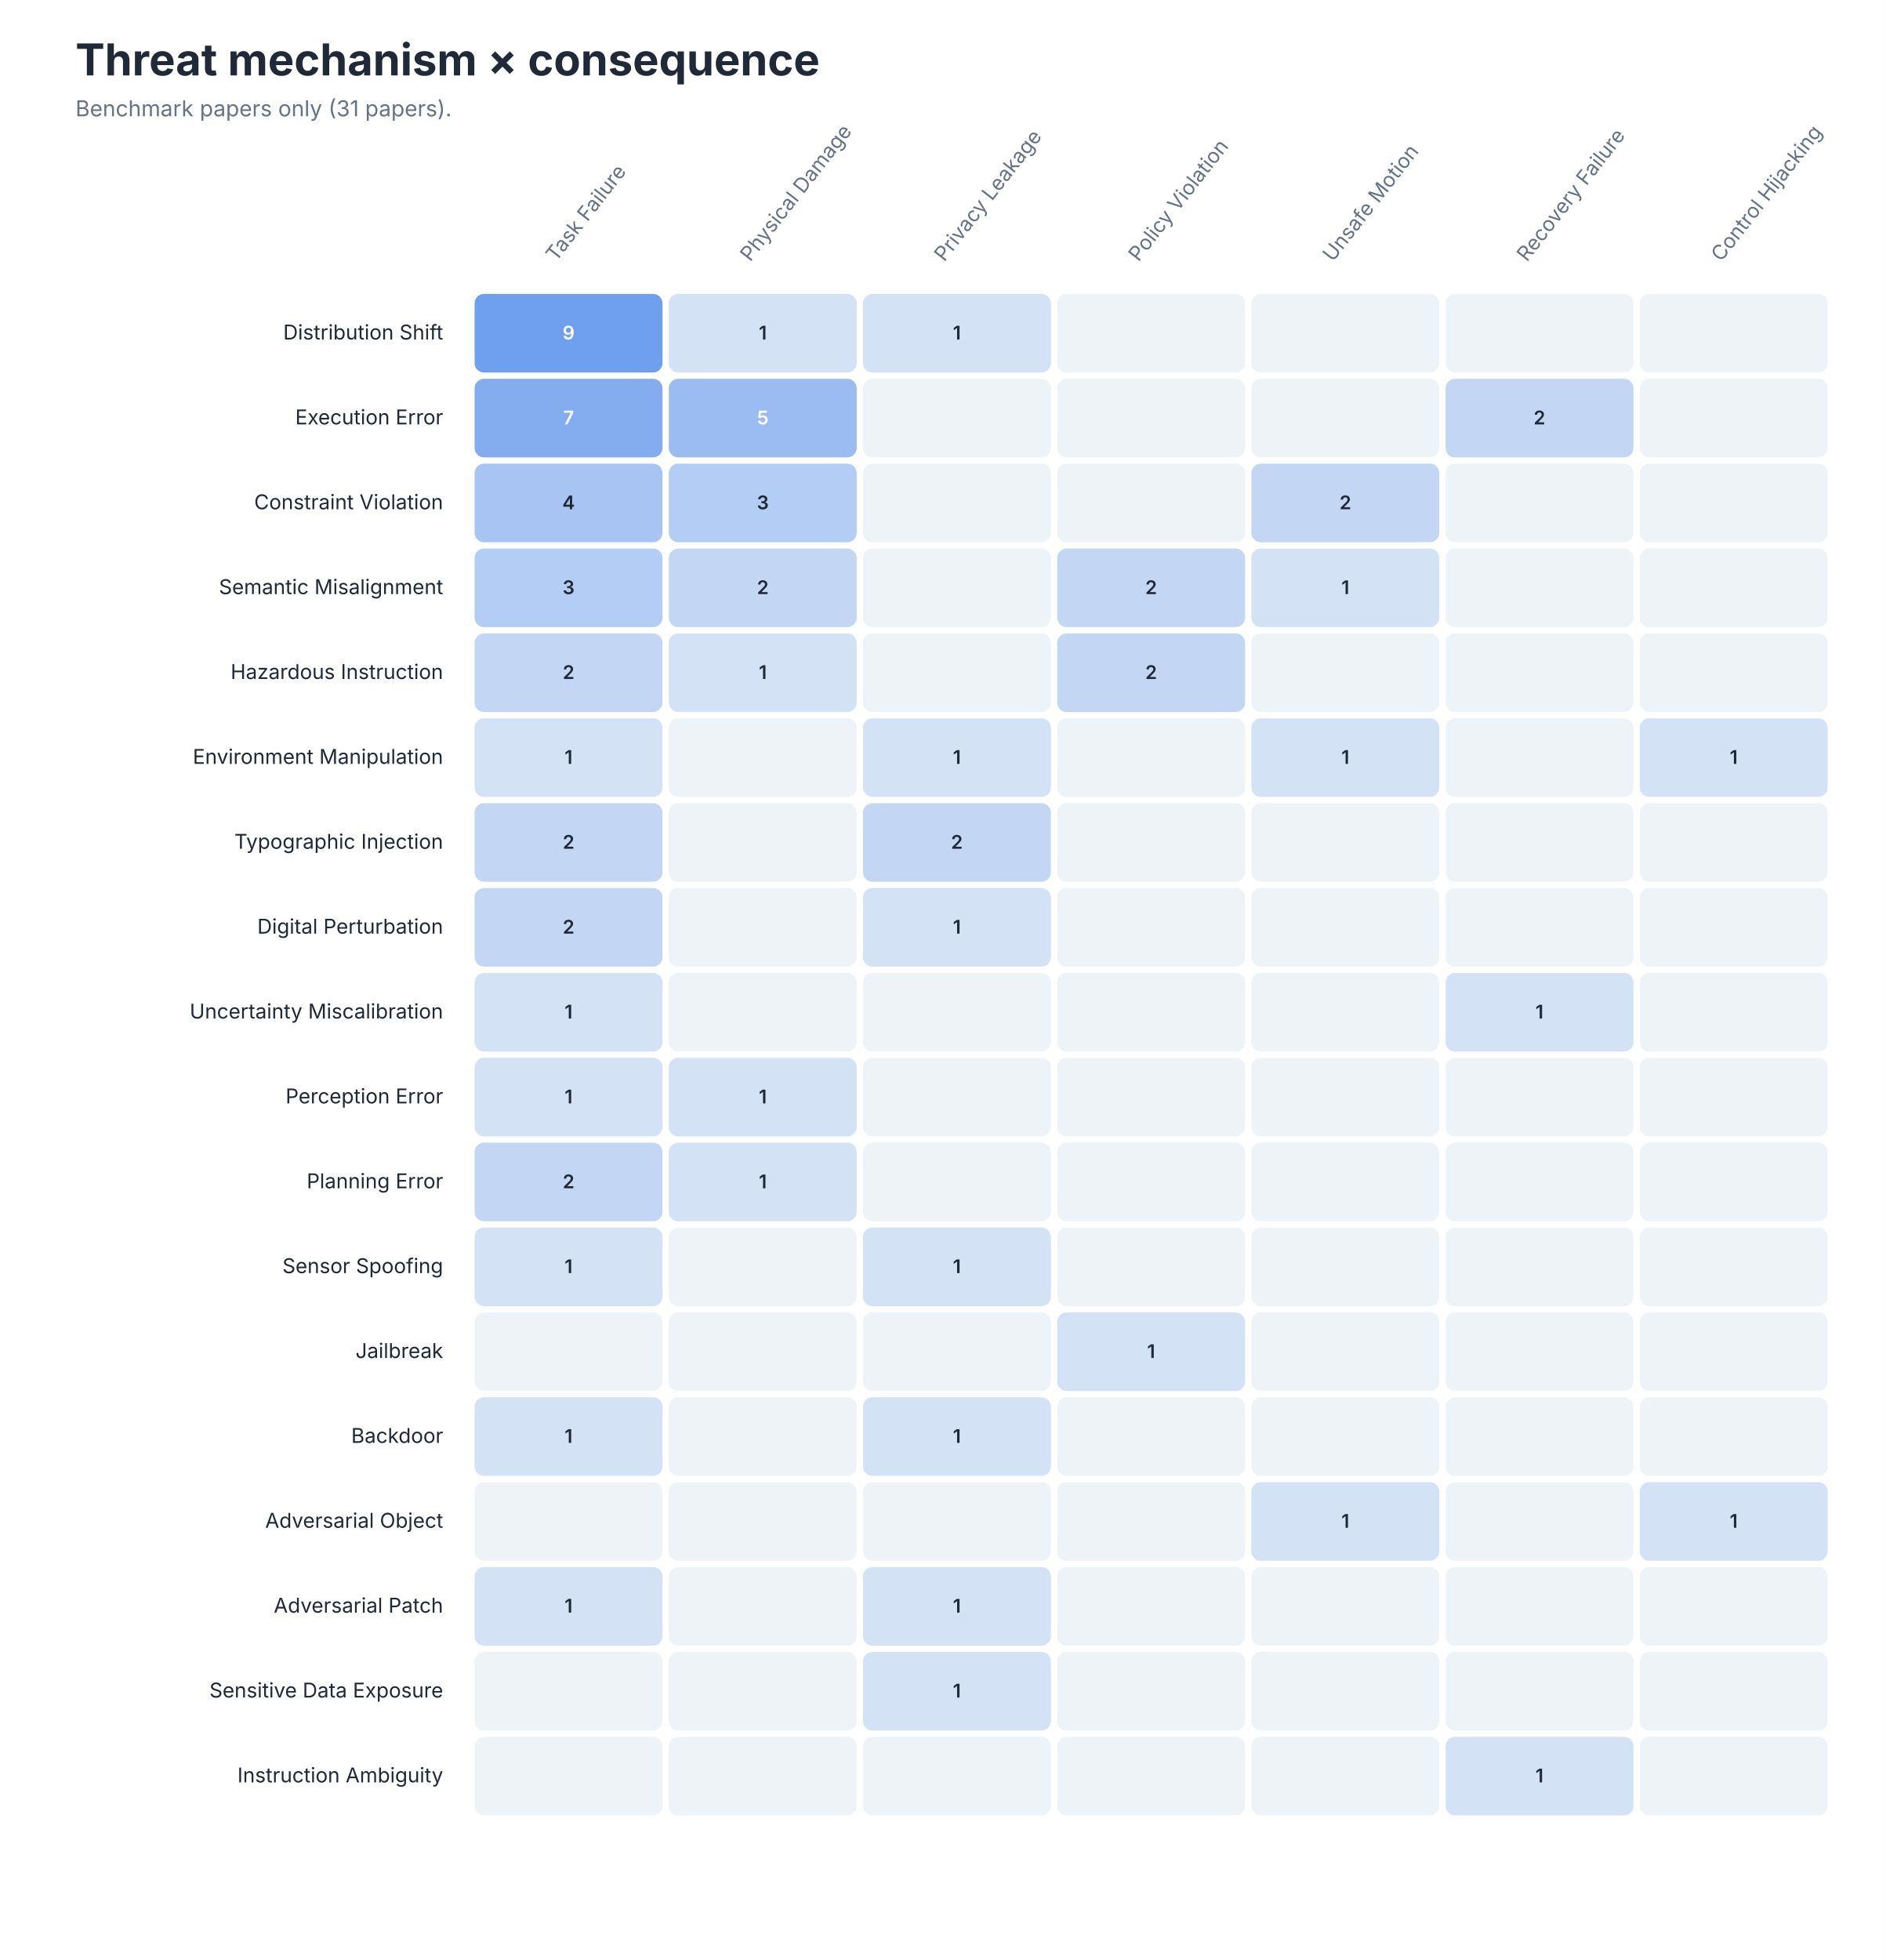
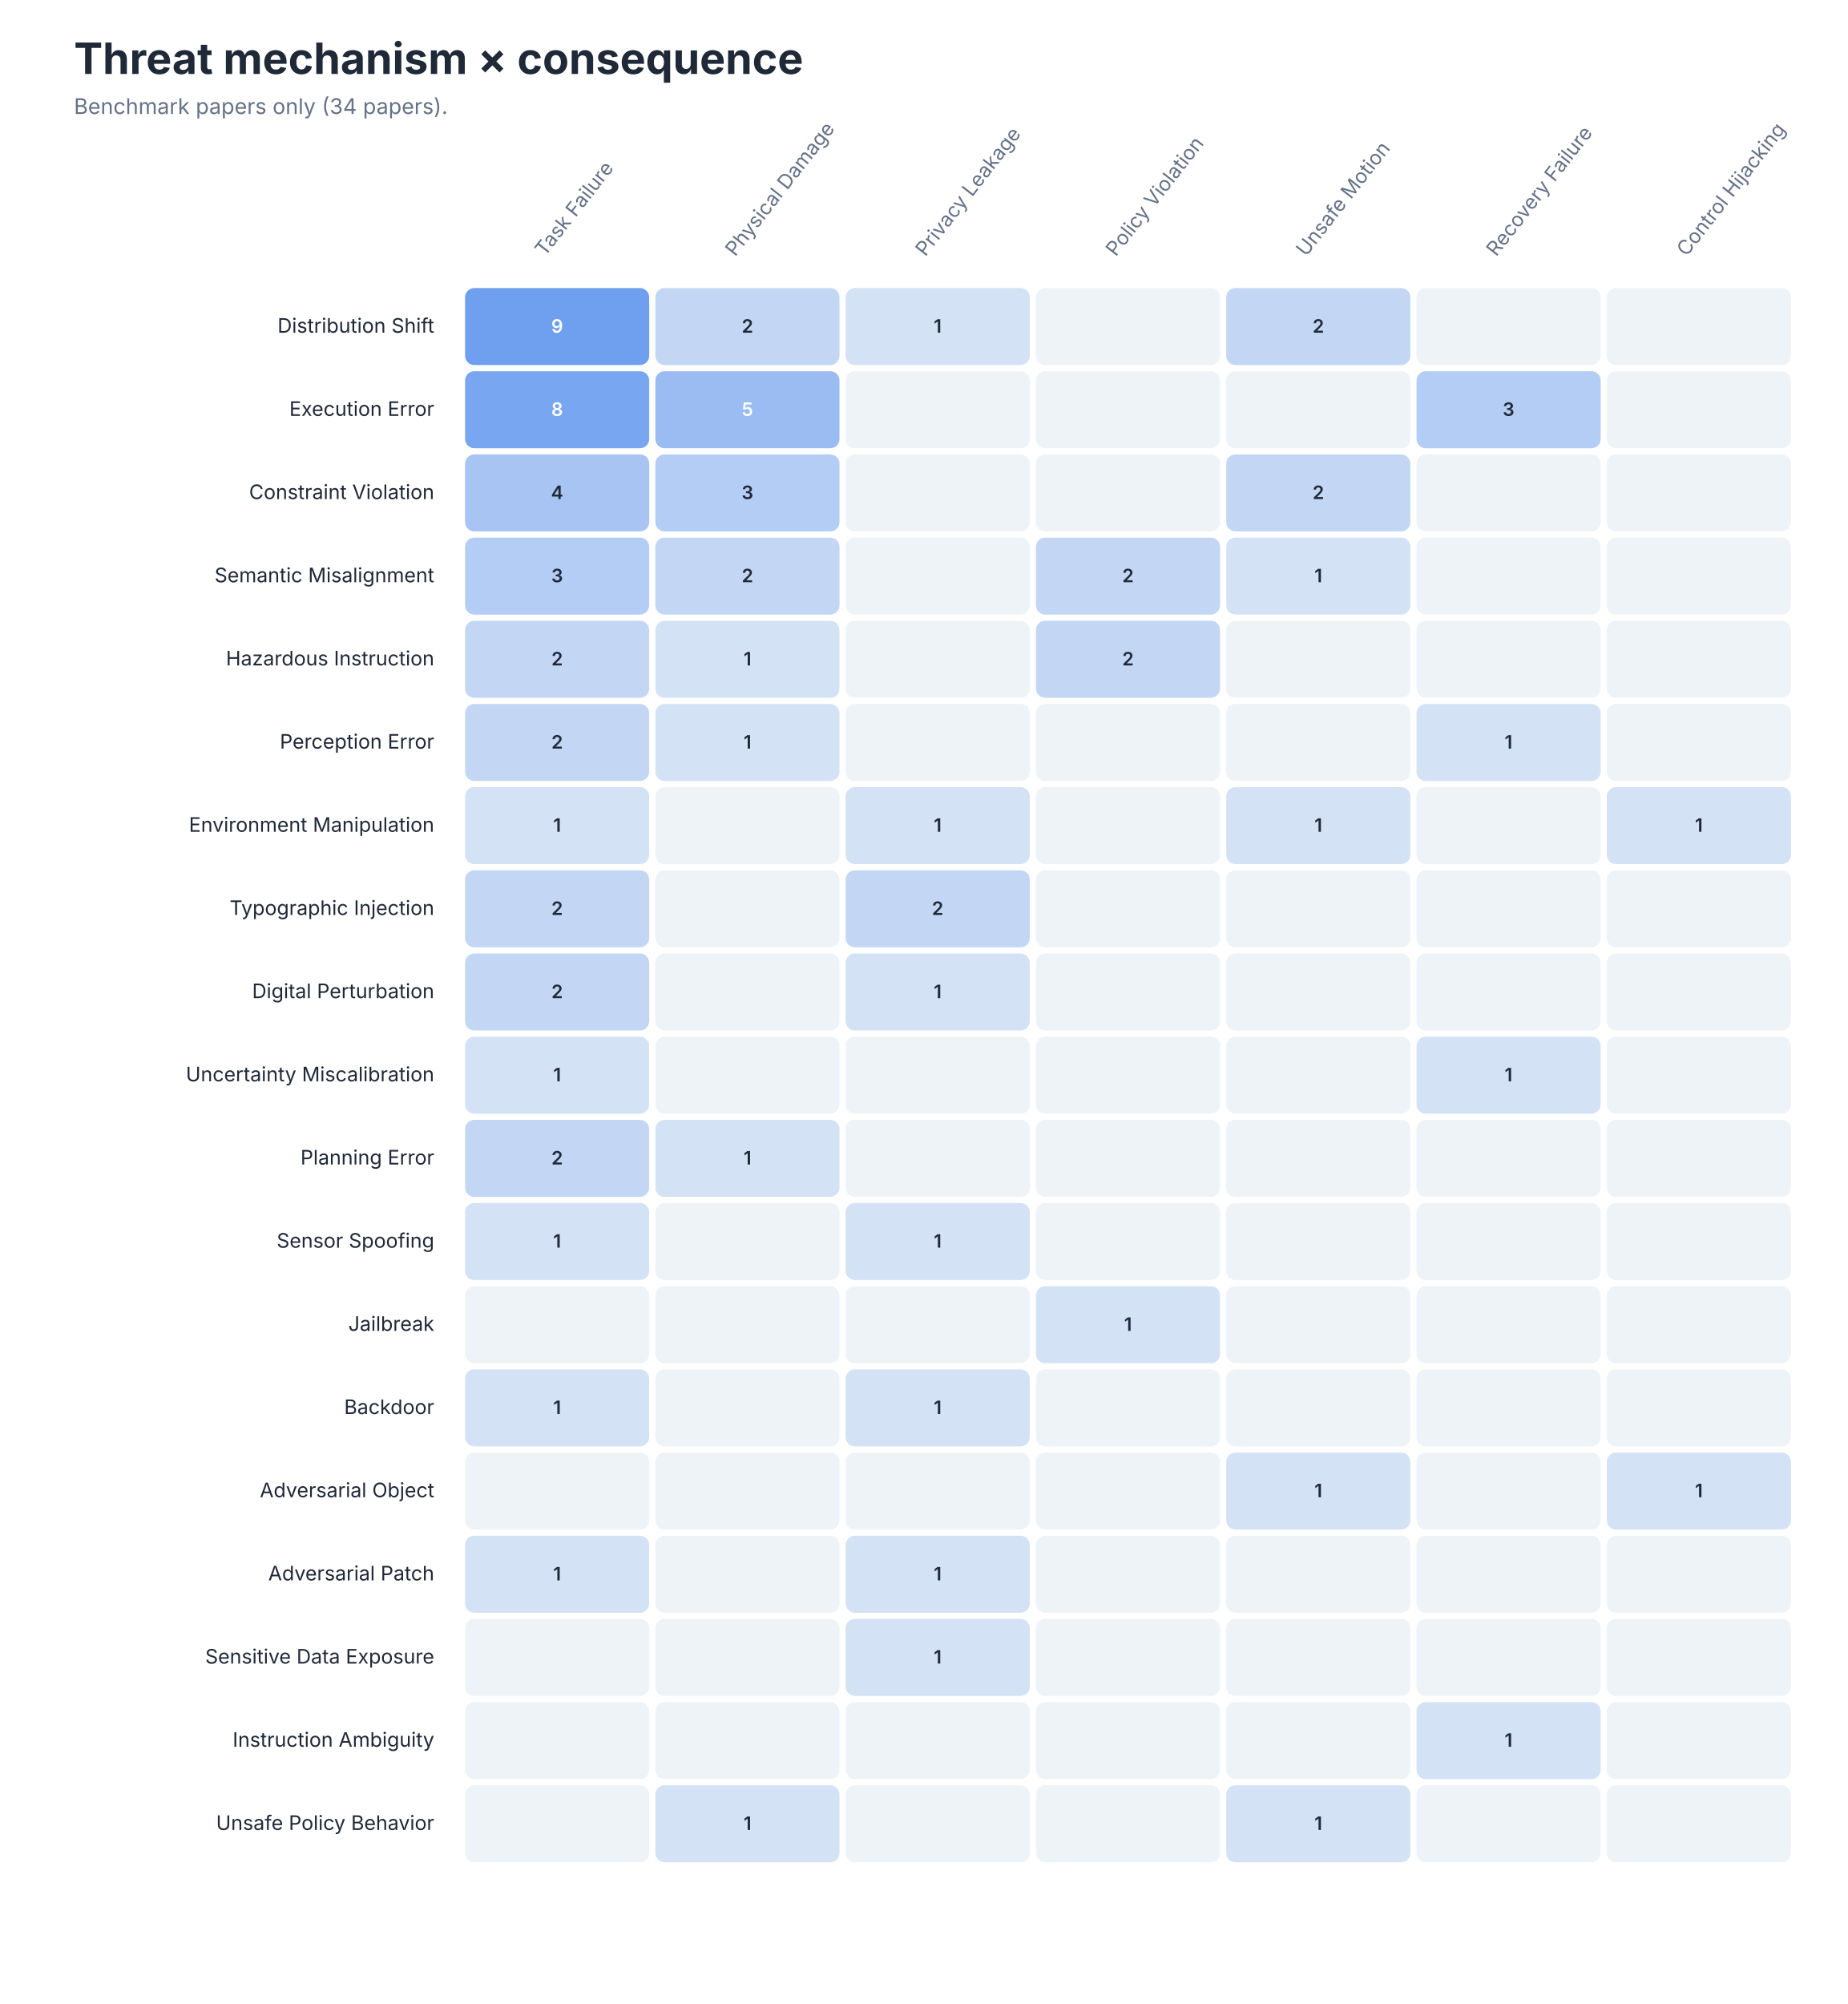
- <svg xmlns="http://www.w3.org/2000/svg" role="img" aria-labelledby="title desc" viewBox="0 0 1200 1247">
+ <svg xmlns="http://www.w3.org/2000/svg" role="img" aria-labelledby="title desc" viewBox="0 0 1200 1301">
  <style>
text { font-family: -apple-system, BlinkMacSystemFont, 'Segoe UI', sans-serif; }
.title { font-size: 28px; font-weight: 650; fill: #202938; }
.subtitle { font-size: 14px; fill: #657287; }
.axis { font-size: 13px; fill: #657287; }
.label { font-size: 13px; fill: #202938; }
.small { font-size: 11px; fill: #657287; }
</style>
-   <rect width="1200" height="1247" fill="#FFFFFF" />
+   <rect width="1200" height="1301" fill="#FFFFFF" />
  <text class="title" x="48" y="48">Threat mechanism × consequence</text>
-   <text class="subtitle" x="48" y="74">Benchmark papers only (31 papers).</text>
+   <text class="subtitle" x="48" y="74">Benchmark papers only (34 papers).</text>
  <text class="axis" text-anchor="start" transform="translate(353.8 167) rotate(-52)">Task Failure</text>
  <text class="axis" text-anchor="start" transform="translate(477.4 167) rotate(-52)">Physical Damage</text>
  <text class="axis" text-anchor="start" transform="translate(600.9 167) rotate(-52)">Privacy Leakage</text>
  <text class="axis" text-anchor="start" transform="translate(724.5 167) rotate(-52)">Policy Violation</text>
  <text class="axis" text-anchor="start" transform="translate(848.1 167) rotate(-52)">Unsafe Motion</text>
  <text class="axis" text-anchor="start" transform="translate(971.6 167) rotate(-52)">Recovery Failure</text>
  <text class="axis" text-anchor="start" transform="translate(1095.2 167) rotate(-52)">Control Hijacking</text>
  <text class="label" x="282" y="216.0" text-anchor="end">Distribution Shift</text>
  <rect x="302.0" y="187" width="119.571" height="50" rx="6" fill="#6F9FEF" />
  <text x="361.8" y="216.0" text-anchor="middle" font-size="12" font-weight="600" fill="#FFFFFF">9</text>
-   <rect x="425.571" y="187" width="119.571" height="50" rx="6" fill="#D4E2F6" />
-   <text x="485.4" y="216.0" text-anchor="middle" font-size="12" font-weight="600" fill="#202938">1</text>
+   <rect x="425.571" y="187" width="119.571" height="50" rx="6" fill="#C3D7F5" />
+   <text x="485.4" y="216.0" text-anchor="middle" font-size="12" font-weight="600" fill="#202938">2</text>
  <rect x="549.143" y="187" width="119.571" height="50" rx="6" fill="#D4E2F6" />
  <text x="608.9" y="216.0" text-anchor="middle" font-size="12" font-weight="600" fill="#202938">1</text>
  <rect x="672.714" y="187" width="119.571" height="50" rx="6" fill="#EEF3F8" />
  <text x="732.5" y="216.0" text-anchor="middle" font-size="12" font-weight="600" fill="#202938" />
-   <rect x="796.286" y="187" width="119.571" height="50" rx="6" fill="#EEF3F8" />
-   <text x="856.1" y="216.0" text-anchor="middle" font-size="12" font-weight="600" fill="#202938" />
+   <rect x="796.286" y="187" width="119.571" height="50" rx="6" fill="#C3D7F5" />
+   <text x="856.1" y="216.0" text-anchor="middle" font-size="12" font-weight="600" fill="#202938">2</text>
  <rect x="919.857" y="187" width="119.571" height="50" rx="6" fill="#EEF3F8" />
  <text x="979.6" y="216.0" text-anchor="middle" font-size="12" font-weight="600" fill="#202938" />
  <rect x="1043.429" y="187" width="119.571" height="50" rx="6" fill="#EEF3F8" />
  <text x="1103.2" y="216.0" text-anchor="middle" font-size="12" font-weight="600" fill="#202938" />
  <text class="label" x="282" y="270.0" text-anchor="end">Execution Error</text>
-   <rect x="302.0" y="241" width="119.571" height="50" rx="6" fill="#84ADF0" />
-   <text x="361.8" y="270.0" text-anchor="middle" font-size="12" font-weight="600" fill="#FFFFFF">7</text>
+   <rect x="302.0" y="241" width="119.571" height="50" rx="6" fill="#79A6F0" />
+   <text x="361.8" y="270.0" text-anchor="middle" font-size="12" font-weight="600" fill="#FFFFFF">8</text>
  <rect x="425.571" y="241" width="119.571" height="50" rx="6" fill="#9BBCF2" />
  <text x="485.4" y="270.0" text-anchor="middle" font-size="12" font-weight="600" fill="#FFFFFF">5</text>
  <rect x="549.143" y="241" width="119.571" height="50" rx="6" fill="#EEF3F8" />
  <text x="608.9" y="270.0" text-anchor="middle" font-size="12" font-weight="600" fill="#202938" />
  <rect x="672.714" y="241" width="119.571" height="50" rx="6" fill="#EEF3F8" />
  <text x="732.5" y="270.0" text-anchor="middle" font-size="12" font-weight="600" fill="#202938" />
  <rect x="796.286" y="241" width="119.571" height="50" rx="6" fill="#EEF3F8" />
  <text x="856.1" y="270.0" text-anchor="middle" font-size="12" font-weight="600" fill="#202938" />
-   <rect x="919.857" y="241" width="119.571" height="50" rx="6" fill="#C3D7F5" />
-   <text x="979.6" y="270.0" text-anchor="middle" font-size="12" font-weight="600" fill="#202938">2</text>
+   <rect x="919.857" y="241" width="119.571" height="50" rx="6" fill="#B4CDF4" />
+   <text x="979.6" y="270.0" text-anchor="middle" font-size="12" font-weight="600" fill="#202938">3</text>
  <rect x="1043.429" y="241" width="119.571" height="50" rx="6" fill="#EEF3F8" />
  <text x="1103.2" y="270.0" text-anchor="middle" font-size="12" font-weight="600" fill="#202938" />
  <text class="label" x="282" y="324.0" text-anchor="end">Constraint Violation</text>
  <rect x="302.0" y="295" width="119.571" height="50" rx="6" fill="#A7C4F3" />
  <text x="361.8" y="324.0" text-anchor="middle" font-size="12" font-weight="600" fill="#202938">4</text>
  <rect x="425.571" y="295" width="119.571" height="50" rx="6" fill="#B4CDF4" />
  <text x="485.4" y="324.0" text-anchor="middle" font-size="12" font-weight="600" fill="#202938">3</text>
  <rect x="549.143" y="295" width="119.571" height="50" rx="6" fill="#EEF3F8" />
  <text x="608.9" y="324.0" text-anchor="middle" font-size="12" font-weight="600" fill="#202938" />
  <rect x="672.714" y="295" width="119.571" height="50" rx="6" fill="#EEF3F8" />
  <text x="732.5" y="324.0" text-anchor="middle" font-size="12" font-weight="600" fill="#202938" />
  <rect x="796.286" y="295" width="119.571" height="50" rx="6" fill="#C3D7F5" />
  <text x="856.1" y="324.0" text-anchor="middle" font-size="12" font-weight="600" fill="#202938">2</text>
  <rect x="919.857" y="295" width="119.571" height="50" rx="6" fill="#EEF3F8" />
  <text x="979.6" y="324.0" text-anchor="middle" font-size="12" font-weight="600" fill="#202938" />
  <rect x="1043.429" y="295" width="119.571" height="50" rx="6" fill="#EEF3F8" />
  <text x="1103.2" y="324.0" text-anchor="middle" font-size="12" font-weight="600" fill="#202938" />
  <text class="label" x="282" y="378.0" text-anchor="end">Semantic Misalignment</text>
  <rect x="302.0" y="349" width="119.571" height="50" rx="6" fill="#B4CDF4" />
  <text x="361.8" y="378.0" text-anchor="middle" font-size="12" font-weight="600" fill="#202938">3</text>
  <rect x="425.571" y="349" width="119.571" height="50" rx="6" fill="#C3D7F5" />
  <text x="485.4" y="378.0" text-anchor="middle" font-size="12" font-weight="600" fill="#202938">2</text>
  <rect x="549.143" y="349" width="119.571" height="50" rx="6" fill="#EEF3F8" />
  <text x="608.9" y="378.0" text-anchor="middle" font-size="12" font-weight="600" fill="#202938" />
  <rect x="672.714" y="349" width="119.571" height="50" rx="6" fill="#C3D7F5" />
  <text x="732.5" y="378.0" text-anchor="middle" font-size="12" font-weight="600" fill="#202938">2</text>
  <rect x="796.286" y="349" width="119.571" height="50" rx="6" fill="#D4E2F6" />
  <text x="856.1" y="378.0" text-anchor="middle" font-size="12" font-weight="600" fill="#202938">1</text>
  <rect x="919.857" y="349" width="119.571" height="50" rx="6" fill="#EEF3F8" />
  <text x="979.6" y="378.0" text-anchor="middle" font-size="12" font-weight="600" fill="#202938" />
  <rect x="1043.429" y="349" width="119.571" height="50" rx="6" fill="#EEF3F8" />
  <text x="1103.2" y="378.0" text-anchor="middle" font-size="12" font-weight="600" fill="#202938" />
  <text class="label" x="282" y="432.0" text-anchor="end">Hazardous Instruction</text>
  <rect x="302.0" y="403" width="119.571" height="50" rx="6" fill="#C3D7F5" />
  <text x="361.8" y="432.0" text-anchor="middle" font-size="12" font-weight="600" fill="#202938">2</text>
  <rect x="425.571" y="403" width="119.571" height="50" rx="6" fill="#D4E2F6" />
  <text x="485.4" y="432.0" text-anchor="middle" font-size="12" font-weight="600" fill="#202938">1</text>
  <rect x="549.143" y="403" width="119.571" height="50" rx="6" fill="#EEF3F8" />
  <text x="608.9" y="432.0" text-anchor="middle" font-size="12" font-weight="600" fill="#202938" />
  <rect x="672.714" y="403" width="119.571" height="50" rx="6" fill="#C3D7F5" />
  <text x="732.5" y="432.0" text-anchor="middle" font-size="12" font-weight="600" fill="#202938">2</text>
  <rect x="796.286" y="403" width="119.571" height="50" rx="6" fill="#EEF3F8" />
  <text x="856.1" y="432.0" text-anchor="middle" font-size="12" font-weight="600" fill="#202938" />
  <rect x="919.857" y="403" width="119.571" height="50" rx="6" fill="#EEF3F8" />
  <text x="979.6" y="432.0" text-anchor="middle" font-size="12" font-weight="600" fill="#202938" />
  <rect x="1043.429" y="403" width="119.571" height="50" rx="6" fill="#EEF3F8" />
  <text x="1103.2" y="432.0" text-anchor="middle" font-size="12" font-weight="600" fill="#202938" />
-   <text class="label" x="282" y="486.0" text-anchor="end">Environment Manipulation</text>
-   <rect x="302.0" y="457" width="119.571" height="50" rx="6" fill="#D4E2F6" />
-   <text x="361.8" y="486.0" text-anchor="middle" font-size="12" font-weight="600" fill="#202938">1</text>
-   <rect x="425.571" y="457" width="119.571" height="50" rx="6" fill="#EEF3F8" />
-   <text x="485.4" y="486.0" text-anchor="middle" font-size="12" font-weight="600" fill="#202938" />
-   <rect x="549.143" y="457" width="119.571" height="50" rx="6" fill="#D4E2F6" />
-   <text x="608.9" y="486.0" text-anchor="middle" font-size="12" font-weight="600" fill="#202938">1</text>
+   <text class="label" x="282" y="486.0" text-anchor="end">Perception Error</text>
+   <rect x="302.0" y="457" width="119.571" height="50" rx="6" fill="#C3D7F5" />
+   <text x="361.8" y="486.0" text-anchor="middle" font-size="12" font-weight="600" fill="#202938">2</text>
+   <rect x="425.571" y="457" width="119.571" height="50" rx="6" fill="#D4E2F6" />
+   <text x="485.4" y="486.0" text-anchor="middle" font-size="12" font-weight="600" fill="#202938">1</text>
+   <rect x="549.143" y="457" width="119.571" height="50" rx="6" fill="#EEF3F8" />
+   <text x="608.9" y="486.0" text-anchor="middle" font-size="12" font-weight="600" fill="#202938" />
  <rect x="672.714" y="457" width="119.571" height="50" rx="6" fill="#EEF3F8" />
  <text x="732.5" y="486.0" text-anchor="middle" font-size="12" font-weight="600" fill="#202938" />
-   <rect x="796.286" y="457" width="119.571" height="50" rx="6" fill="#D4E2F6" />
-   <text x="856.1" y="486.0" text-anchor="middle" font-size="12" font-weight="600" fill="#202938">1</text>
-   <rect x="919.857" y="457" width="119.571" height="50" rx="6" fill="#EEF3F8" />
-   <text x="979.6" y="486.0" text-anchor="middle" font-size="12" font-weight="600" fill="#202938" />
-   <rect x="1043.429" y="457" width="119.571" height="50" rx="6" fill="#D4E2F6" />
-   <text x="1103.2" y="486.0" text-anchor="middle" font-size="12" font-weight="600" fill="#202938">1</text>
-   <text class="label" x="282" y="540.0" text-anchor="end">Typographic Injection</text>
-   <rect x="302.0" y="511" width="119.571" height="50" rx="6" fill="#C3D7F5" />
-   <text x="361.8" y="540.0" text-anchor="middle" font-size="12" font-weight="600" fill="#202938">2</text>
+   <rect x="796.286" y="457" width="119.571" height="50" rx="6" fill="#EEF3F8" />
+   <text x="856.1" y="486.0" text-anchor="middle" font-size="12" font-weight="600" fill="#202938" />
+   <rect x="919.857" y="457" width="119.571" height="50" rx="6" fill="#D4E2F6" />
+   <text x="979.6" y="486.0" text-anchor="middle" font-size="12" font-weight="600" fill="#202938">1</text>
+   <rect x="1043.429" y="457" width="119.571" height="50" rx="6" fill="#EEF3F8" />
+   <text x="1103.2" y="486.0" text-anchor="middle" font-size="12" font-weight="600" fill="#202938" />
+   <text class="label" x="282" y="540.0" text-anchor="end">Environment Manipulation</text>
+   <rect x="302.0" y="511" width="119.571" height="50" rx="6" fill="#D4E2F6" />
+   <text x="361.8" y="540.0" text-anchor="middle" font-size="12" font-weight="600" fill="#202938">1</text>
  <rect x="425.571" y="511" width="119.571" height="50" rx="6" fill="#EEF3F8" />
  <text x="485.4" y="540.0" text-anchor="middle" font-size="12" font-weight="600" fill="#202938" />
-   <rect x="549.143" y="511" width="119.571" height="50" rx="6" fill="#C3D7F5" />
-   <text x="608.9" y="540.0" text-anchor="middle" font-size="12" font-weight="600" fill="#202938">2</text>
+   <rect x="549.143" y="511" width="119.571" height="50" rx="6" fill="#D4E2F6" />
+   <text x="608.9" y="540.0" text-anchor="middle" font-size="12" font-weight="600" fill="#202938">1</text>
  <rect x="672.714" y="511" width="119.571" height="50" rx="6" fill="#EEF3F8" />
  <text x="732.5" y="540.0" text-anchor="middle" font-size="12" font-weight="600" fill="#202938" />
-   <rect x="796.286" y="511" width="119.571" height="50" rx="6" fill="#EEF3F8" />
-   <text x="856.1" y="540.0" text-anchor="middle" font-size="12" font-weight="600" fill="#202938" />
+   <rect x="796.286" y="511" width="119.571" height="50" rx="6" fill="#D4E2F6" />
+   <text x="856.1" y="540.0" text-anchor="middle" font-size="12" font-weight="600" fill="#202938">1</text>
  <rect x="919.857" y="511" width="119.571" height="50" rx="6" fill="#EEF3F8" />
  <text x="979.6" y="540.0" text-anchor="middle" font-size="12" font-weight="600" fill="#202938" />
-   <rect x="1043.429" y="511" width="119.571" height="50" rx="6" fill="#EEF3F8" />
-   <text x="1103.2" y="540.0" text-anchor="middle" font-size="12" font-weight="600" fill="#202938" />
-   <text class="label" x="282" y="594.0" text-anchor="end">Digital Perturbation</text>
+   <rect x="1043.429" y="511" width="119.571" height="50" rx="6" fill="#D4E2F6" />
+   <text x="1103.2" y="540.0" text-anchor="middle" font-size="12" font-weight="600" fill="#202938">1</text>
+   <text class="label" x="282" y="594.0" text-anchor="end">Typographic Injection</text>
  <rect x="302.0" y="565" width="119.571" height="50" rx="6" fill="#C3D7F5" />
  <text x="361.8" y="594.0" text-anchor="middle" font-size="12" font-weight="600" fill="#202938">2</text>
  <rect x="425.571" y="565" width="119.571" height="50" rx="6" fill="#EEF3F8" />
  <text x="485.4" y="594.0" text-anchor="middle" font-size="12" font-weight="600" fill="#202938" />
-   <rect x="549.143" y="565" width="119.571" height="50" rx="6" fill="#D4E2F6" />
-   <text x="608.9" y="594.0" text-anchor="middle" font-size="12" font-weight="600" fill="#202938">1</text>
+   <rect x="549.143" y="565" width="119.571" height="50" rx="6" fill="#C3D7F5" />
+   <text x="608.9" y="594.0" text-anchor="middle" font-size="12" font-weight="600" fill="#202938">2</text>
  <rect x="672.714" y="565" width="119.571" height="50" rx="6" fill="#EEF3F8" />
  <text x="732.5" y="594.0" text-anchor="middle" font-size="12" font-weight="600" fill="#202938" />
  <rect x="796.286" y="565" width="119.571" height="50" rx="6" fill="#EEF3F8" />
  <text x="856.1" y="594.0" text-anchor="middle" font-size="12" font-weight="600" fill="#202938" />
  <rect x="919.857" y="565" width="119.571" height="50" rx="6" fill="#EEF3F8" />
  <text x="979.6" y="594.0" text-anchor="middle" font-size="12" font-weight="600" fill="#202938" />
  <rect x="1043.429" y="565" width="119.571" height="50" rx="6" fill="#EEF3F8" />
  <text x="1103.2" y="594.0" text-anchor="middle" font-size="12" font-weight="600" fill="#202938" />
-   <text class="label" x="282" y="648.0" text-anchor="end">Uncertainty Miscalibration</text>
-   <rect x="302.0" y="619" width="119.571" height="50" rx="6" fill="#D4E2F6" />
-   <text x="361.8" y="648.0" text-anchor="middle" font-size="12" font-weight="600" fill="#202938">1</text>
+   <text class="label" x="282" y="648.0" text-anchor="end">Digital Perturbation</text>
+   <rect x="302.0" y="619" width="119.571" height="50" rx="6" fill="#C3D7F5" />
+   <text x="361.8" y="648.0" text-anchor="middle" font-size="12" font-weight="600" fill="#202938">2</text>
  <rect x="425.571" y="619" width="119.571" height="50" rx="6" fill="#EEF3F8" />
  <text x="485.4" y="648.0" text-anchor="middle" font-size="12" font-weight="600" fill="#202938" />
-   <rect x="549.143" y="619" width="119.571" height="50" rx="6" fill="#EEF3F8" />
-   <text x="608.9" y="648.0" text-anchor="middle" font-size="12" font-weight="600" fill="#202938" />
+   <rect x="549.143" y="619" width="119.571" height="50" rx="6" fill="#D4E2F6" />
+   <text x="608.9" y="648.0" text-anchor="middle" font-size="12" font-weight="600" fill="#202938">1</text>
  <rect x="672.714" y="619" width="119.571" height="50" rx="6" fill="#EEF3F8" />
  <text x="732.5" y="648.0" text-anchor="middle" font-size="12" font-weight="600" fill="#202938" />
  <rect x="796.286" y="619" width="119.571" height="50" rx="6" fill="#EEF3F8" />
  <text x="856.1" y="648.0" text-anchor="middle" font-size="12" font-weight="600" fill="#202938" />
-   <rect x="919.857" y="619" width="119.571" height="50" rx="6" fill="#D4E2F6" />
-   <text x="979.6" y="648.0" text-anchor="middle" font-size="12" font-weight="600" fill="#202938">1</text>
+   <rect x="919.857" y="619" width="119.571" height="50" rx="6" fill="#EEF3F8" />
+   <text x="979.6" y="648.0" text-anchor="middle" font-size="12" font-weight="600" fill="#202938" />
  <rect x="1043.429" y="619" width="119.571" height="50" rx="6" fill="#EEF3F8" />
  <text x="1103.2" y="648.0" text-anchor="middle" font-size="12" font-weight="600" fill="#202938" />
-   <text class="label" x="282" y="702.0" text-anchor="end">Perception Error</text>
+   <text class="label" x="282" y="702.0" text-anchor="end">Uncertainty Miscalibration</text>
  <rect x="302.0" y="673" width="119.571" height="50" rx="6" fill="#D4E2F6" />
  <text x="361.8" y="702.0" text-anchor="middle" font-size="12" font-weight="600" fill="#202938">1</text>
-   <rect x="425.571" y="673" width="119.571" height="50" rx="6" fill="#D4E2F6" />
-   <text x="485.4" y="702.0" text-anchor="middle" font-size="12" font-weight="600" fill="#202938">1</text>
+   <rect x="425.571" y="673" width="119.571" height="50" rx="6" fill="#EEF3F8" />
+   <text x="485.4" y="702.0" text-anchor="middle" font-size="12" font-weight="600" fill="#202938" />
  <rect x="549.143" y="673" width="119.571" height="50" rx="6" fill="#EEF3F8" />
  <text x="608.9" y="702.0" text-anchor="middle" font-size="12" font-weight="600" fill="#202938" />
  <rect x="672.714" y="673" width="119.571" height="50" rx="6" fill="#EEF3F8" />
  <text x="732.5" y="702.0" text-anchor="middle" font-size="12" font-weight="600" fill="#202938" />
  <rect x="796.286" y="673" width="119.571" height="50" rx="6" fill="#EEF3F8" />
  <text x="856.1" y="702.0" text-anchor="middle" font-size="12" font-weight="600" fill="#202938" />
-   <rect x="919.857" y="673" width="119.571" height="50" rx="6" fill="#EEF3F8" />
-   <text x="979.6" y="702.0" text-anchor="middle" font-size="12" font-weight="600" fill="#202938" />
+   <rect x="919.857" y="673" width="119.571" height="50" rx="6" fill="#D4E2F6" />
+   <text x="979.6" y="702.0" text-anchor="middle" font-size="12" font-weight="600" fill="#202938">1</text>
  <rect x="1043.429" y="673" width="119.571" height="50" rx="6" fill="#EEF3F8" />
  <text x="1103.2" y="702.0" text-anchor="middle" font-size="12" font-weight="600" fill="#202938" />
  <text class="label" x="282" y="756.0" text-anchor="end">Planning Error</text>
  <rect x="302.0" y="727" width="119.571" height="50" rx="6" fill="#C3D7F5" />
  <text x="361.8" y="756.0" text-anchor="middle" font-size="12" font-weight="600" fill="#202938">2</text>
  <rect x="425.571" y="727" width="119.571" height="50" rx="6" fill="#D4E2F6" />
  <text x="485.4" y="756.0" text-anchor="middle" font-size="12" font-weight="600" fill="#202938">1</text>
  <rect x="549.143" y="727" width="119.571" height="50" rx="6" fill="#EEF3F8" />
  <text x="608.9" y="756.0" text-anchor="middle" font-size="12" font-weight="600" fill="#202938" />
  <rect x="672.714" y="727" width="119.571" height="50" rx="6" fill="#EEF3F8" />
  <text x="732.5" y="756.0" text-anchor="middle" font-size="12" font-weight="600" fill="#202938" />
  <rect x="796.286" y="727" width="119.571" height="50" rx="6" fill="#EEF3F8" />
  <text x="856.1" y="756.0" text-anchor="middle" font-size="12" font-weight="600" fill="#202938" />
  <rect x="919.857" y="727" width="119.571" height="50" rx="6" fill="#EEF3F8" />
  <text x="979.6" y="756.0" text-anchor="middle" font-size="12" font-weight="600" fill="#202938" />
  <rect x="1043.429" y="727" width="119.571" height="50" rx="6" fill="#EEF3F8" />
  <text x="1103.2" y="756.0" text-anchor="middle" font-size="12" font-weight="600" fill="#202938" />
  <text class="label" x="282" y="810.0" text-anchor="end">Sensor Spoofing</text>
  <rect x="302.0" y="781" width="119.571" height="50" rx="6" fill="#D4E2F6" />
  <text x="361.8" y="810.0" text-anchor="middle" font-size="12" font-weight="600" fill="#202938">1</text>
  <rect x="425.571" y="781" width="119.571" height="50" rx="6" fill="#EEF3F8" />
  <text x="485.4" y="810.0" text-anchor="middle" font-size="12" font-weight="600" fill="#202938" />
  <rect x="549.143" y="781" width="119.571" height="50" rx="6" fill="#D4E2F6" />
  <text x="608.9" y="810.0" text-anchor="middle" font-size="12" font-weight="600" fill="#202938">1</text>
  <rect x="672.714" y="781" width="119.571" height="50" rx="6" fill="#EEF3F8" />
  <text x="732.5" y="810.0" text-anchor="middle" font-size="12" font-weight="600" fill="#202938" />
  <rect x="796.286" y="781" width="119.571" height="50" rx="6" fill="#EEF3F8" />
  <text x="856.1" y="810.0" text-anchor="middle" font-size="12" font-weight="600" fill="#202938" />
  <rect x="919.857" y="781" width="119.571" height="50" rx="6" fill="#EEF3F8" />
  <text x="979.6" y="810.0" text-anchor="middle" font-size="12" font-weight="600" fill="#202938" />
  <rect x="1043.429" y="781" width="119.571" height="50" rx="6" fill="#EEF3F8" />
  <text x="1103.2" y="810.0" text-anchor="middle" font-size="12" font-weight="600" fill="#202938" />
  <text class="label" x="282" y="864.0" text-anchor="end">Jailbreak</text>
  <rect x="302.0" y="835" width="119.571" height="50" rx="6" fill="#EEF3F8" />
  <text x="361.8" y="864.0" text-anchor="middle" font-size="12" font-weight="600" fill="#202938" />
  <rect x="425.571" y="835" width="119.571" height="50" rx="6" fill="#EEF3F8" />
  <text x="485.4" y="864.0" text-anchor="middle" font-size="12" font-weight="600" fill="#202938" />
  <rect x="549.143" y="835" width="119.571" height="50" rx="6" fill="#EEF3F8" />
  <text x="608.9" y="864.0" text-anchor="middle" font-size="12" font-weight="600" fill="#202938" />
  <rect x="672.714" y="835" width="119.571" height="50" rx="6" fill="#D4E2F6" />
  <text x="732.5" y="864.0" text-anchor="middle" font-size="12" font-weight="600" fill="#202938">1</text>
  <rect x="796.286" y="835" width="119.571" height="50" rx="6" fill="#EEF3F8" />
  <text x="856.1" y="864.0" text-anchor="middle" font-size="12" font-weight="600" fill="#202938" />
  <rect x="919.857" y="835" width="119.571" height="50" rx="6" fill="#EEF3F8" />
  <text x="979.6" y="864.0" text-anchor="middle" font-size="12" font-weight="600" fill="#202938" />
  <rect x="1043.429" y="835" width="119.571" height="50" rx="6" fill="#EEF3F8" />
  <text x="1103.2" y="864.0" text-anchor="middle" font-size="12" font-weight="600" fill="#202938" />
  <text class="label" x="282" y="918.0" text-anchor="end">Backdoor</text>
  <rect x="302.0" y="889" width="119.571" height="50" rx="6" fill="#D4E2F6" />
  <text x="361.8" y="918.0" text-anchor="middle" font-size="12" font-weight="600" fill="#202938">1</text>
  <rect x="425.571" y="889" width="119.571" height="50" rx="6" fill="#EEF3F8" />
  <text x="485.4" y="918.0" text-anchor="middle" font-size="12" font-weight="600" fill="#202938" />
  <rect x="549.143" y="889" width="119.571" height="50" rx="6" fill="#D4E2F6" />
  <text x="608.9" y="918.0" text-anchor="middle" font-size="12" font-weight="600" fill="#202938">1</text>
  <rect x="672.714" y="889" width="119.571" height="50" rx="6" fill="#EEF3F8" />
  <text x="732.5" y="918.0" text-anchor="middle" font-size="12" font-weight="600" fill="#202938" />
  <rect x="796.286" y="889" width="119.571" height="50" rx="6" fill="#EEF3F8" />
  <text x="856.1" y="918.0" text-anchor="middle" font-size="12" font-weight="600" fill="#202938" />
  <rect x="919.857" y="889" width="119.571" height="50" rx="6" fill="#EEF3F8" />
  <text x="979.6" y="918.0" text-anchor="middle" font-size="12" font-weight="600" fill="#202938" />
  <rect x="1043.429" y="889" width="119.571" height="50" rx="6" fill="#EEF3F8" />
  <text x="1103.2" y="918.0" text-anchor="middle" font-size="12" font-weight="600" fill="#202938" />
  <text class="label" x="282" y="972.0" text-anchor="end">Adversarial Object</text>
  <rect x="302.0" y="943" width="119.571" height="50" rx="6" fill="#EEF3F8" />
  <text x="361.8" y="972.0" text-anchor="middle" font-size="12" font-weight="600" fill="#202938" />
  <rect x="425.571" y="943" width="119.571" height="50" rx="6" fill="#EEF3F8" />
  <text x="485.4" y="972.0" text-anchor="middle" font-size="12" font-weight="600" fill="#202938" />
  <rect x="549.143" y="943" width="119.571" height="50" rx="6" fill="#EEF3F8" />
  <text x="608.9" y="972.0" text-anchor="middle" font-size="12" font-weight="600" fill="#202938" />
  <rect x="672.714" y="943" width="119.571" height="50" rx="6" fill="#EEF3F8" />
  <text x="732.5" y="972.0" text-anchor="middle" font-size="12" font-weight="600" fill="#202938" />
  <rect x="796.286" y="943" width="119.571" height="50" rx="6" fill="#D4E2F6" />
  <text x="856.1" y="972.0" text-anchor="middle" font-size="12" font-weight="600" fill="#202938">1</text>
  <rect x="919.857" y="943" width="119.571" height="50" rx="6" fill="#EEF3F8" />
  <text x="979.6" y="972.0" text-anchor="middle" font-size="12" font-weight="600" fill="#202938" />
  <rect x="1043.429" y="943" width="119.571" height="50" rx="6" fill="#D4E2F6" />
  <text x="1103.2" y="972.0" text-anchor="middle" font-size="12" font-weight="600" fill="#202938">1</text>
  <text class="label" x="282" y="1026.0" text-anchor="end">Adversarial Patch</text>
  <rect x="302.0" y="997" width="119.571" height="50" rx="6" fill="#D4E2F6" />
  <text x="361.8" y="1026.0" text-anchor="middle" font-size="12" font-weight="600" fill="#202938">1</text>
  <rect x="425.571" y="997" width="119.571" height="50" rx="6" fill="#EEF3F8" />
  <text x="485.4" y="1026.0" text-anchor="middle" font-size="12" font-weight="600" fill="#202938" />
  <rect x="549.143" y="997" width="119.571" height="50" rx="6" fill="#D4E2F6" />
  <text x="608.9" y="1026.0" text-anchor="middle" font-size="12" font-weight="600" fill="#202938">1</text>
  <rect x="672.714" y="997" width="119.571" height="50" rx="6" fill="#EEF3F8" />
  <text x="732.5" y="1026.0" text-anchor="middle" font-size="12" font-weight="600" fill="#202938" />
  <rect x="796.286" y="997" width="119.571" height="50" rx="6" fill="#EEF3F8" />
  <text x="856.1" y="1026.0" text-anchor="middle" font-size="12" font-weight="600" fill="#202938" />
  <rect x="919.857" y="997" width="119.571" height="50" rx="6" fill="#EEF3F8" />
  <text x="979.6" y="1026.0" text-anchor="middle" font-size="12" font-weight="600" fill="#202938" />
  <rect x="1043.429" y="997" width="119.571" height="50" rx="6" fill="#EEF3F8" />
  <text x="1103.2" y="1026.0" text-anchor="middle" font-size="12" font-weight="600" fill="#202938" />
  <text class="label" x="282" y="1080.0" text-anchor="end">Sensitive Data Exposure</text>
  <rect x="302.0" y="1051" width="119.571" height="50" rx="6" fill="#EEF3F8" />
  <text x="361.8" y="1080.0" text-anchor="middle" font-size="12" font-weight="600" fill="#202938" />
  <rect x="425.571" y="1051" width="119.571" height="50" rx="6" fill="#EEF3F8" />
  <text x="485.4" y="1080.0" text-anchor="middle" font-size="12" font-weight="600" fill="#202938" />
  <rect x="549.143" y="1051" width="119.571" height="50" rx="6" fill="#D4E2F6" />
  <text x="608.9" y="1080.0" text-anchor="middle" font-size="12" font-weight="600" fill="#202938">1</text>
  <rect x="672.714" y="1051" width="119.571" height="50" rx="6" fill="#EEF3F8" />
  <text x="732.5" y="1080.0" text-anchor="middle" font-size="12" font-weight="600" fill="#202938" />
  <rect x="796.286" y="1051" width="119.571" height="50" rx="6" fill="#EEF3F8" />
  <text x="856.1" y="1080.0" text-anchor="middle" font-size="12" font-weight="600" fill="#202938" />
  <rect x="919.857" y="1051" width="119.571" height="50" rx="6" fill="#EEF3F8" />
  <text x="979.6" y="1080.0" text-anchor="middle" font-size="12" font-weight="600" fill="#202938" />
  <rect x="1043.429" y="1051" width="119.571" height="50" rx="6" fill="#EEF3F8" />
  <text x="1103.2" y="1080.0" text-anchor="middle" font-size="12" font-weight="600" fill="#202938" />
  <text class="label" x="282" y="1134.0" text-anchor="end">Instruction Ambiguity</text>
  <rect x="302.0" y="1105" width="119.571" height="50" rx="6" fill="#EEF3F8" />
  <text x="361.8" y="1134.0" text-anchor="middle" font-size="12" font-weight="600" fill="#202938" />
  <rect x="425.571" y="1105" width="119.571" height="50" rx="6" fill="#EEF3F8" />
  <text x="485.4" y="1134.0" text-anchor="middle" font-size="12" font-weight="600" fill="#202938" />
  <rect x="549.143" y="1105" width="119.571" height="50" rx="6" fill="#EEF3F8" />
  <text x="608.9" y="1134.0" text-anchor="middle" font-size="12" font-weight="600" fill="#202938" />
  <rect x="672.714" y="1105" width="119.571" height="50" rx="6" fill="#EEF3F8" />
  <text x="732.5" y="1134.0" text-anchor="middle" font-size="12" font-weight="600" fill="#202938" />
  <rect x="796.286" y="1105" width="119.571" height="50" rx="6" fill="#EEF3F8" />
  <text x="856.1" y="1134.0" text-anchor="middle" font-size="12" font-weight="600" fill="#202938" />
  <rect x="919.857" y="1105" width="119.571" height="50" rx="6" fill="#D4E2F6" />
  <text x="979.6" y="1134.0" text-anchor="middle" font-size="12" font-weight="600" fill="#202938">1</text>
  <rect x="1043.429" y="1105" width="119.571" height="50" rx="6" fill="#EEF3F8" />
  <text x="1103.2" y="1134.0" text-anchor="middle" font-size="12" font-weight="600" fill="#202938" />
+   <text class="label" x="282" y="1188.0" text-anchor="end">Unsafe Policy Behavior</text>
+   <rect x="302.0" y="1159" width="119.571" height="50" rx="6" fill="#EEF3F8" />
+   <text x="361.8" y="1188.0" text-anchor="middle" font-size="12" font-weight="600" fill="#202938" />
+   <rect x="425.571" y="1159" width="119.571" height="50" rx="6" fill="#D4E2F6" />
+   <text x="485.4" y="1188.0" text-anchor="middle" font-size="12" font-weight="600" fill="#202938">1</text>
+   <rect x="549.143" y="1159" width="119.571" height="50" rx="6" fill="#EEF3F8" />
+   <text x="608.9" y="1188.0" text-anchor="middle" font-size="12" font-weight="600" fill="#202938" />
+   <rect x="672.714" y="1159" width="119.571" height="50" rx="6" fill="#EEF3F8" />
+   <text x="732.5" y="1188.0" text-anchor="middle" font-size="12" font-weight="600" fill="#202938" />
+   <rect x="796.286" y="1159" width="119.571" height="50" rx="6" fill="#D4E2F6" />
+   <text x="856.1" y="1188.0" text-anchor="middle" font-size="12" font-weight="600" fill="#202938">1</text>
+   <rect x="919.857" y="1159" width="119.571" height="50" rx="6" fill="#EEF3F8" />
+   <text x="979.6" y="1188.0" text-anchor="middle" font-size="12" font-weight="600" fill="#202938" />
+   <rect x="1043.429" y="1159" width="119.571" height="50" rx="6" fill="#EEF3F8" />
+   <text x="1103.2" y="1188.0" text-anchor="middle" font-size="12" font-weight="600" fill="#202938" />
</svg>
